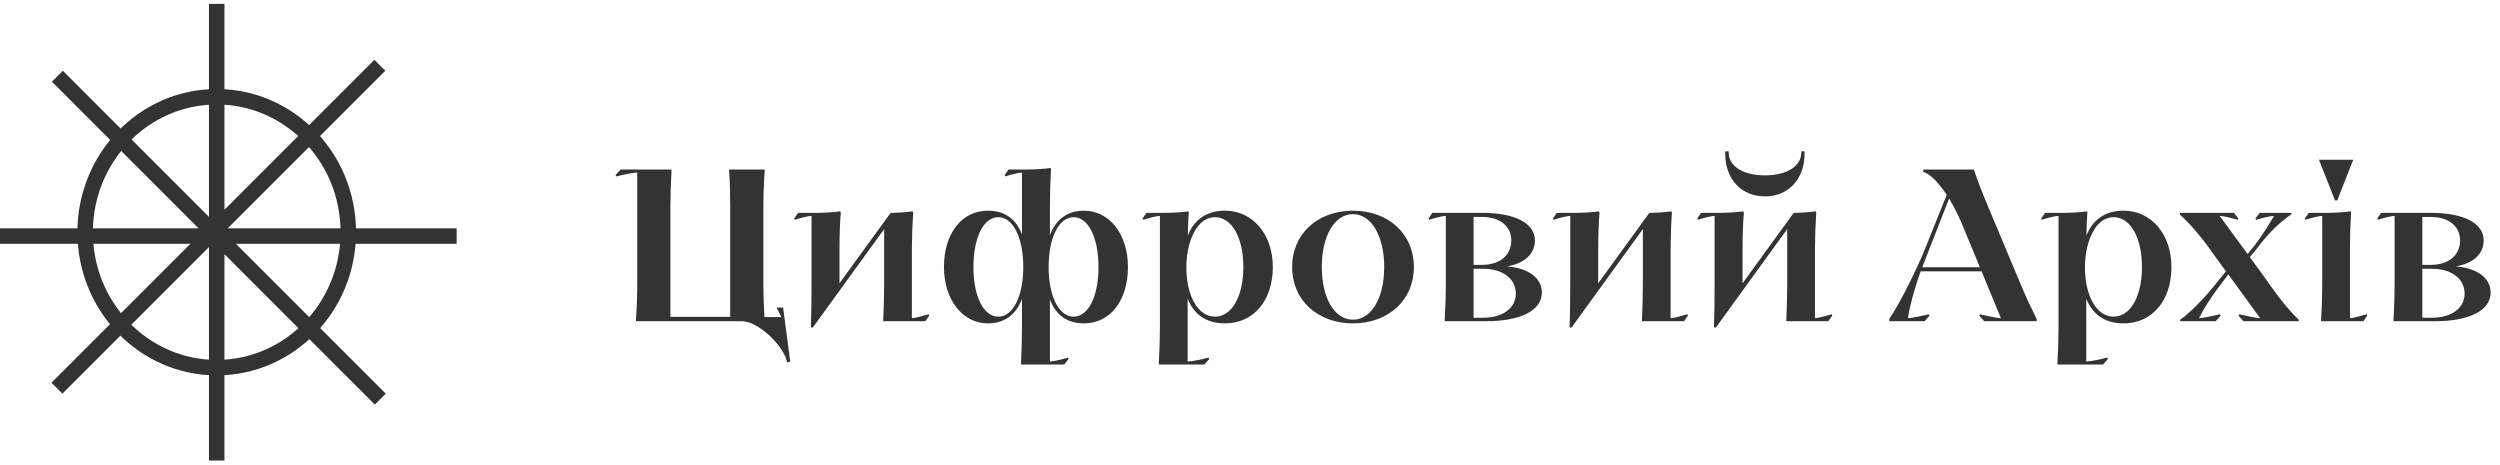
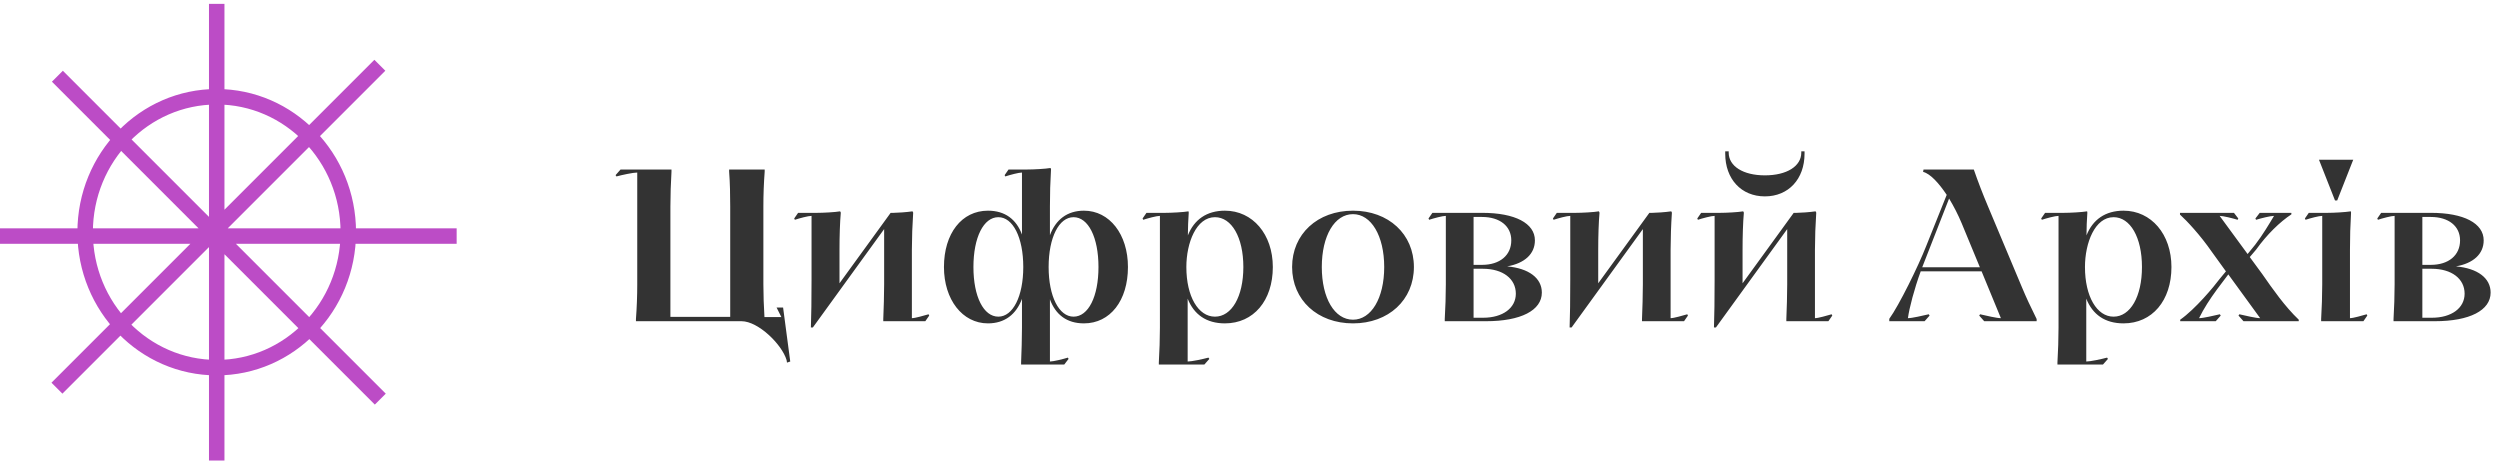
<svg xmlns="http://www.w3.org/2000/svg" width="323" height="60" fill="none">
-   <path d="M45 30c0 9.691-7.637 17.5-17 17.5S11 39.691 11 30c0-9.691 7.637-17.5 17-17.5S45 20.309 45 30ZM28 .5v59m31-29H0m49.134 21.067L7.414 9.848m-.057 40.305 41.72-41.72" stroke="#333" stroke-width="2" />
+   <path d="M45 30c0 9.691-7.637 17.5-17 17.5S11 39.691 11 30c0-9.691 7.637-17.5 17-17.5S45 20.309 45 30ZM28 .5v59m31-29H0m49.134 21.067L7.414 9.848m-.057 40.305 41.72-41.72" stroke="#BC4CC6" stroke-width="2" />
  <path d="m101.68 46.848-.056-.336c-.588-1.988-3.64-5.012-5.824-5.012H82.164v-.28a59.88 59.88 0 0 0 .168-4.48V22.292c-.532 0-1.96.308-2.688.504l-.112-.168.644-.728h6.58v.28a79.777 79.777 0 0 0-.14 4.48v14.28h7.728V26.66c0-1.484-.028-2.996-.14-4.48v-.28h4.592v.28a59.88 59.88 0 0 0-.168 4.48v10.08c0 1.4.056 2.828.14 4.228h2.184l-.616-1.232h.84l.924 6.972-.42.14Zm18.291-6.244.084.168-.504.728h-5.432v-.28c.056-1.484.112-2.996.112-4.48V29.6l-9.212 12.712h-.252c.056-1.596.084-3.5.084-6.132v-8.288c-.42 0-1.568.308-2.156.504l-.084-.168.504-.728h2.436c.812 0 2.38-.084 2.996-.196l.084.168c-.112 1.26-.168 3.052-.168 4.788v4.34l6.608-9.1h.364c.42 0 1.736-.084 2.464-.196l.084.168a75.627 75.627 0 0 0-.168 4.788v8.848c.42 0 1.568-.336 2.156-.504Zm11.956 6.496v-.28c.056-1.484.112-2.996.112-4.48v-3.724c-.756 2.016-2.24 3.164-4.396 3.164-3.304 0-5.684-3.08-5.684-7.28 0-4.34 2.296-7.28 5.684-7.28 2.212 0 3.668 1.12 4.396 3.08v-8.008c-.42 0-1.568.308-2.156.504l-.084-.168.504-.728h2.436c.812 0 2.38-.084 2.996-.196l.056.168a77.73 77.73 0 0 0-.14 4.788v3.724c.756-2.016 2.24-3.164 4.396-3.164 3.304 0 5.684 3.052 5.684 7.28 0 4.34-2.296 7.28-5.684 7.28-2.212 0-3.668-1.12-4.396-3.108v8.036c.448 0 1.68-.308 2.324-.504l.084.168-.56.728h-5.572Zm-2.94-6.188c1.876 0 3.22-2.604 3.22-6.412 0-3.836-1.344-6.44-3.22-6.44-1.904 0-3.22 2.604-3.22 6.44 0 3.836 1.316 6.412 3.22 6.412Zm9.716 0c1.904 0 3.22-2.576 3.22-6.412s-1.316-6.44-3.22-6.44c-1.876 0-3.22 2.604-3.22 6.44 0 3.808 1.344 6.412 3.22 6.412Zm11.018 6.188v-.28c.084-1.484.14-2.996.14-4.48V27.892c-.42 0-1.568.308-2.156.504l-.084-.168.504-.728h2.408c.812 0 2.38-.084 3.024-.196l.028.168a43.85 43.85 0 0 0-.112 2.94c.812-2.044 2.436-3.192 4.788-3.192 3.584 0 6.188 3.052 6.188 7.28 0 4.34-2.492 7.28-6.188 7.28-2.408 0-4.004-1.148-4.816-3.192v8.12c.532 0 1.96-.308 2.688-.504l.112.168-.644.728h-5.88Zm7.252-6.188c2.156 0 3.668-2.576 3.668-6.412s-1.512-6.44-3.668-6.44c-2.408 0-3.696 3.304-3.696 6.44 0 3.808 1.54 6.412 3.696 6.412Zm17.835.868c-4.592 0-7.868-3.024-7.868-7.28s3.276-7.28 7.868-7.28c4.592 0 7.868 3.024 7.868 7.28s-3.276 7.28-7.868 7.28Zm0-.476c2.352 0 4.032-2.772 4.032-6.804s-1.68-6.832-4.032-6.832c-2.38 0-4.032 2.8-4.032 6.832s1.652 6.804 4.032 6.804Zm11.854.196v-.28c.084-1.484.14-2.996.14-4.48v-8.848c-.42 0-1.568.308-2.156.504l-.084-.168.504-.728h6.44c4.228 0 6.804 1.344 6.804 3.556 0 1.764-1.344 2.968-3.584 3.36 2.8.252 4.48 1.512 4.48 3.388 0 2.296-2.716 3.696-7.196 3.696h-5.348Zm3.724-7.28h1.092c2.296 0 3.78-1.232 3.78-3.164 0-1.848-1.484-3.024-3.78-3.024h-1.092v6.188Zm0 6.832h1.232c2.548 0 4.228-1.26 4.228-3.108 0-1.932-1.68-3.22-4.256-3.22h-1.204v6.328Zm27.612-.448.084.168-.504.728h-5.432v-.28c.056-1.484.112-2.996.112-4.48V29.6l-9.212 12.712h-.252c.056-1.596.084-3.5.084-6.132v-8.288c-.42 0-1.568.308-2.156.504l-.084-.168.504-.728h2.436c.812 0 2.38-.084 2.996-.196l.084.168c-.112 1.26-.168 3.052-.168 4.788v4.34l6.608-9.1h.364c.42 0 1.736-.084 2.464-.196l.084.168a75.627 75.627 0 0 0-.168 4.788v8.848c.42 0 1.568-.336 2.156-.504Zm15.149-21.056v.308c0 3.276-2.072 5.516-5.124 5.516-3.052 0-5.124-2.24-5.124-5.516v-.308h.448v.168c0 1.764 1.876 2.94 4.676 2.94 2.828 0 4.704-1.176 4.704-2.94v-.168h.42Zm3.5 21.056.084.168-.504.728h-5.432v-.28c.056-1.484.112-2.996.112-4.48V29.6l-9.212 12.712h-.252c.056-1.596.084-3.5.084-6.132v-8.288c-.42 0-1.568.308-2.156.504l-.084-.168.504-.728h2.436c.812 0 2.38-.084 2.996-.196l.084.168c-.112 1.26-.168 3.052-.168 4.788v4.34l6.608-9.1h.364c.42 0 1.736-.084 2.464-.196l.084.168a75.627 75.627 0 0 0-.168 4.788v8.848c.42 0 1.568-.336 2.156-.504Zm7.448.896v-.308c1.26-1.736 3.752-6.804 4.76-9.38l2.66-6.636c-1.008-1.512-2.128-2.744-3.052-2.968l.056-.308h6.496a75.669 75.669 0 0 0 1.82 4.732l4.396 10.472c.588 1.4 1.036 2.352 1.904 4.116v.28h-6.776l-.644-.728.112-.168c.728.168 2.156.504 2.688.504l-2.492-6.048h-7.868c-.812 2.212-1.484 4.76-1.652 6.048.532 0 1.96-.336 2.688-.504l.112.168-.644.728h-4.564Zm4.256-6.972h7.448l-2.352-5.684a24.544 24.544 0 0 0-1.624-3.192l-3.472 8.876ZM265.822 47.1v-.28c.084-1.484.14-2.996.14-4.48V27.892c-.42 0-1.568.308-2.156.504l-.084-.168.504-.728h2.408c.812 0 2.38-.084 3.024-.196l.028.168a43.85 43.85 0 0 0-.112 2.94c.812-2.044 2.436-3.192 4.788-3.192 3.584 0 6.188 3.052 6.188 7.28 0 4.34-2.492 7.28-6.188 7.28-2.408 0-4.004-1.148-4.816-3.192v8.12c.532 0 1.96-.308 2.688-.504l.112.168-.644.728h-5.88Zm7.252-6.188c2.156 0 3.668-2.576 3.668-6.412s-1.512-6.44-3.668-6.44c-2.408 0-3.696 3.304-3.696 6.44 0 3.808 1.54 6.412 3.696 6.412Zm8.608.588v-.196c1.96-1.372 4.368-4.284 5.096-5.264l.812-.98-1.82-2.52c-1.512-2.184-3.248-4.032-4.116-4.816V27.5h6.972l.56.728-.084.168c-.644-.196-1.876-.504-2.324-.504l3.612 4.928.98-1.204c.952-1.232 1.848-2.744 2.436-3.724-.476 0-1.68.308-2.324.504l-.084-.168.56-.728h4.088v.196c-1.456.952-3.164 2.604-4.564 4.564l-.812.952 1.624 2.212c1.344 1.932 2.912 4.172 4.704 5.88v.196h-7.14l-.644-.728.112-.168c.728.168 2.156.504 2.688.504l-4.116-5.656-1.456 1.932c-.924 1.26-1.708 2.464-2.324 3.724.532 0 1.96-.336 2.688-.504l.112.168-.644.728h-4.592Zm17.93-20.86h4.424l-2.072 5.264h-.28l-2.072-5.264Zm.28 20.86v-.28c.084-1.484.14-2.996.14-4.48v-8.848c-.42 0-1.568.308-2.156.504l-.084-.168.504-.728h2.408c.84 0 2.324-.084 3.024-.196l.028.168a77.73 77.73 0 0 0-.14 4.788v8.848c.42 0 1.568-.336 2.156-.504l.084.168-.504.728h-5.46Zm9.352 0v-.28c.084-1.484.14-2.996.14-4.48v-8.848c-.42 0-1.568.308-2.156.504l-.084-.168.504-.728h6.44c4.228 0 6.804 1.344 6.804 3.556 0 1.764-1.344 2.968-3.584 3.36 2.8.252 4.48 1.512 4.48 3.388 0 2.296-2.716 3.696-7.196 3.696h-5.348Zm3.724-7.28h1.092c2.296 0 3.78-1.232 3.78-3.164 0-1.848-1.484-3.024-3.78-3.024h-1.092v6.188Zm0 6.832h1.232c2.548 0 4.228-1.26 4.228-3.108 0-1.932-1.68-3.22-4.256-3.22h-1.204v6.328Z" fill="#333" />
</svg>
